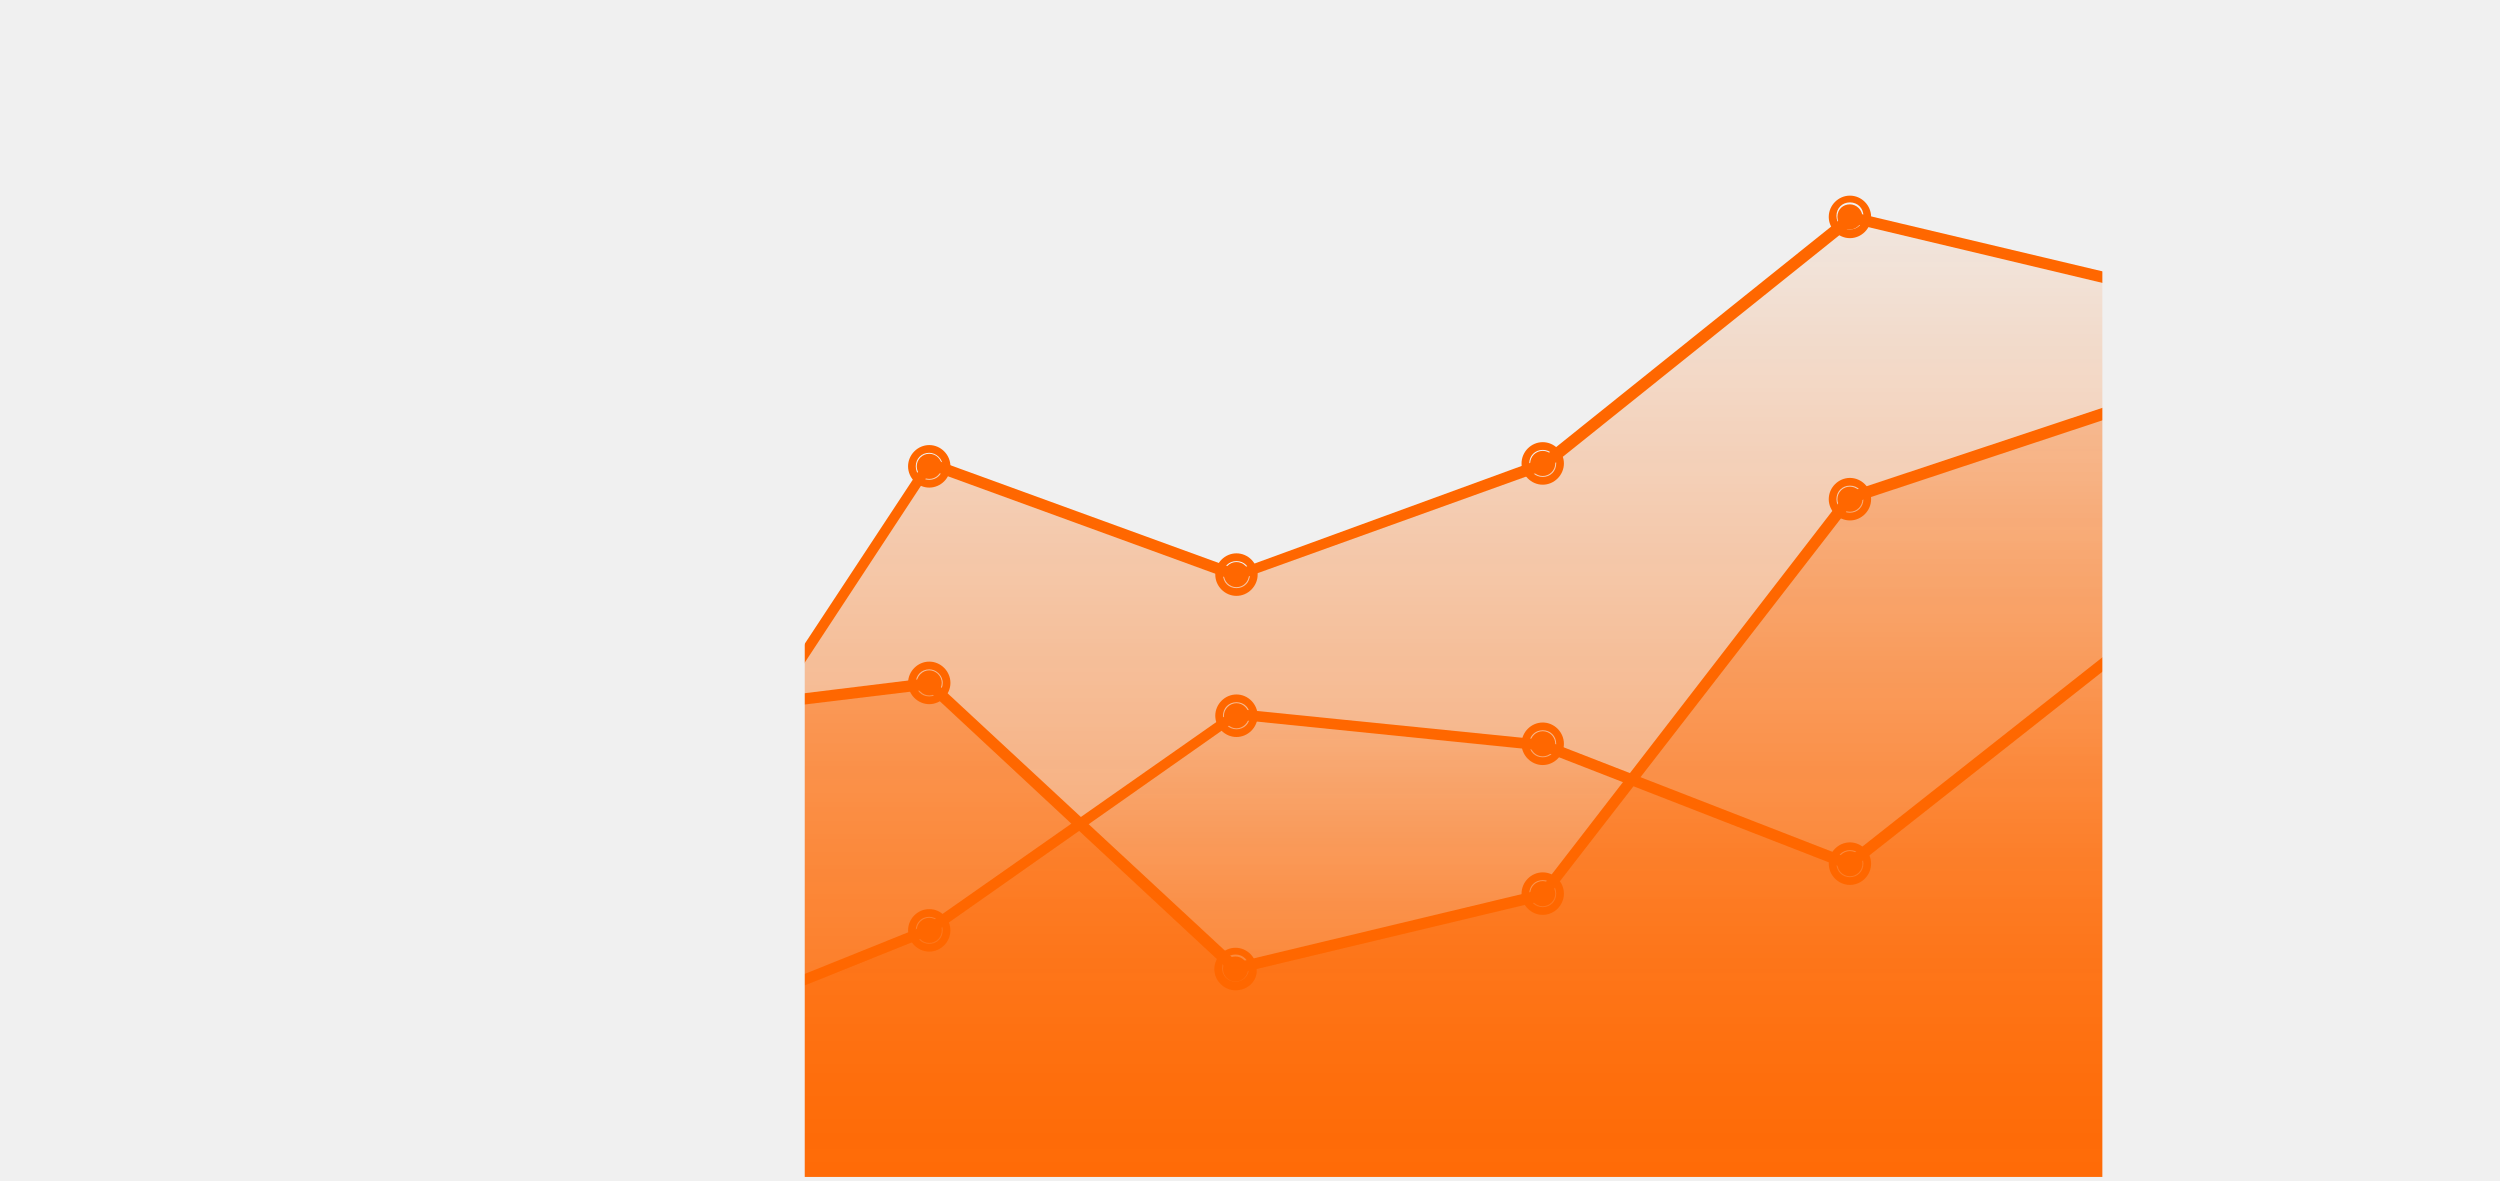
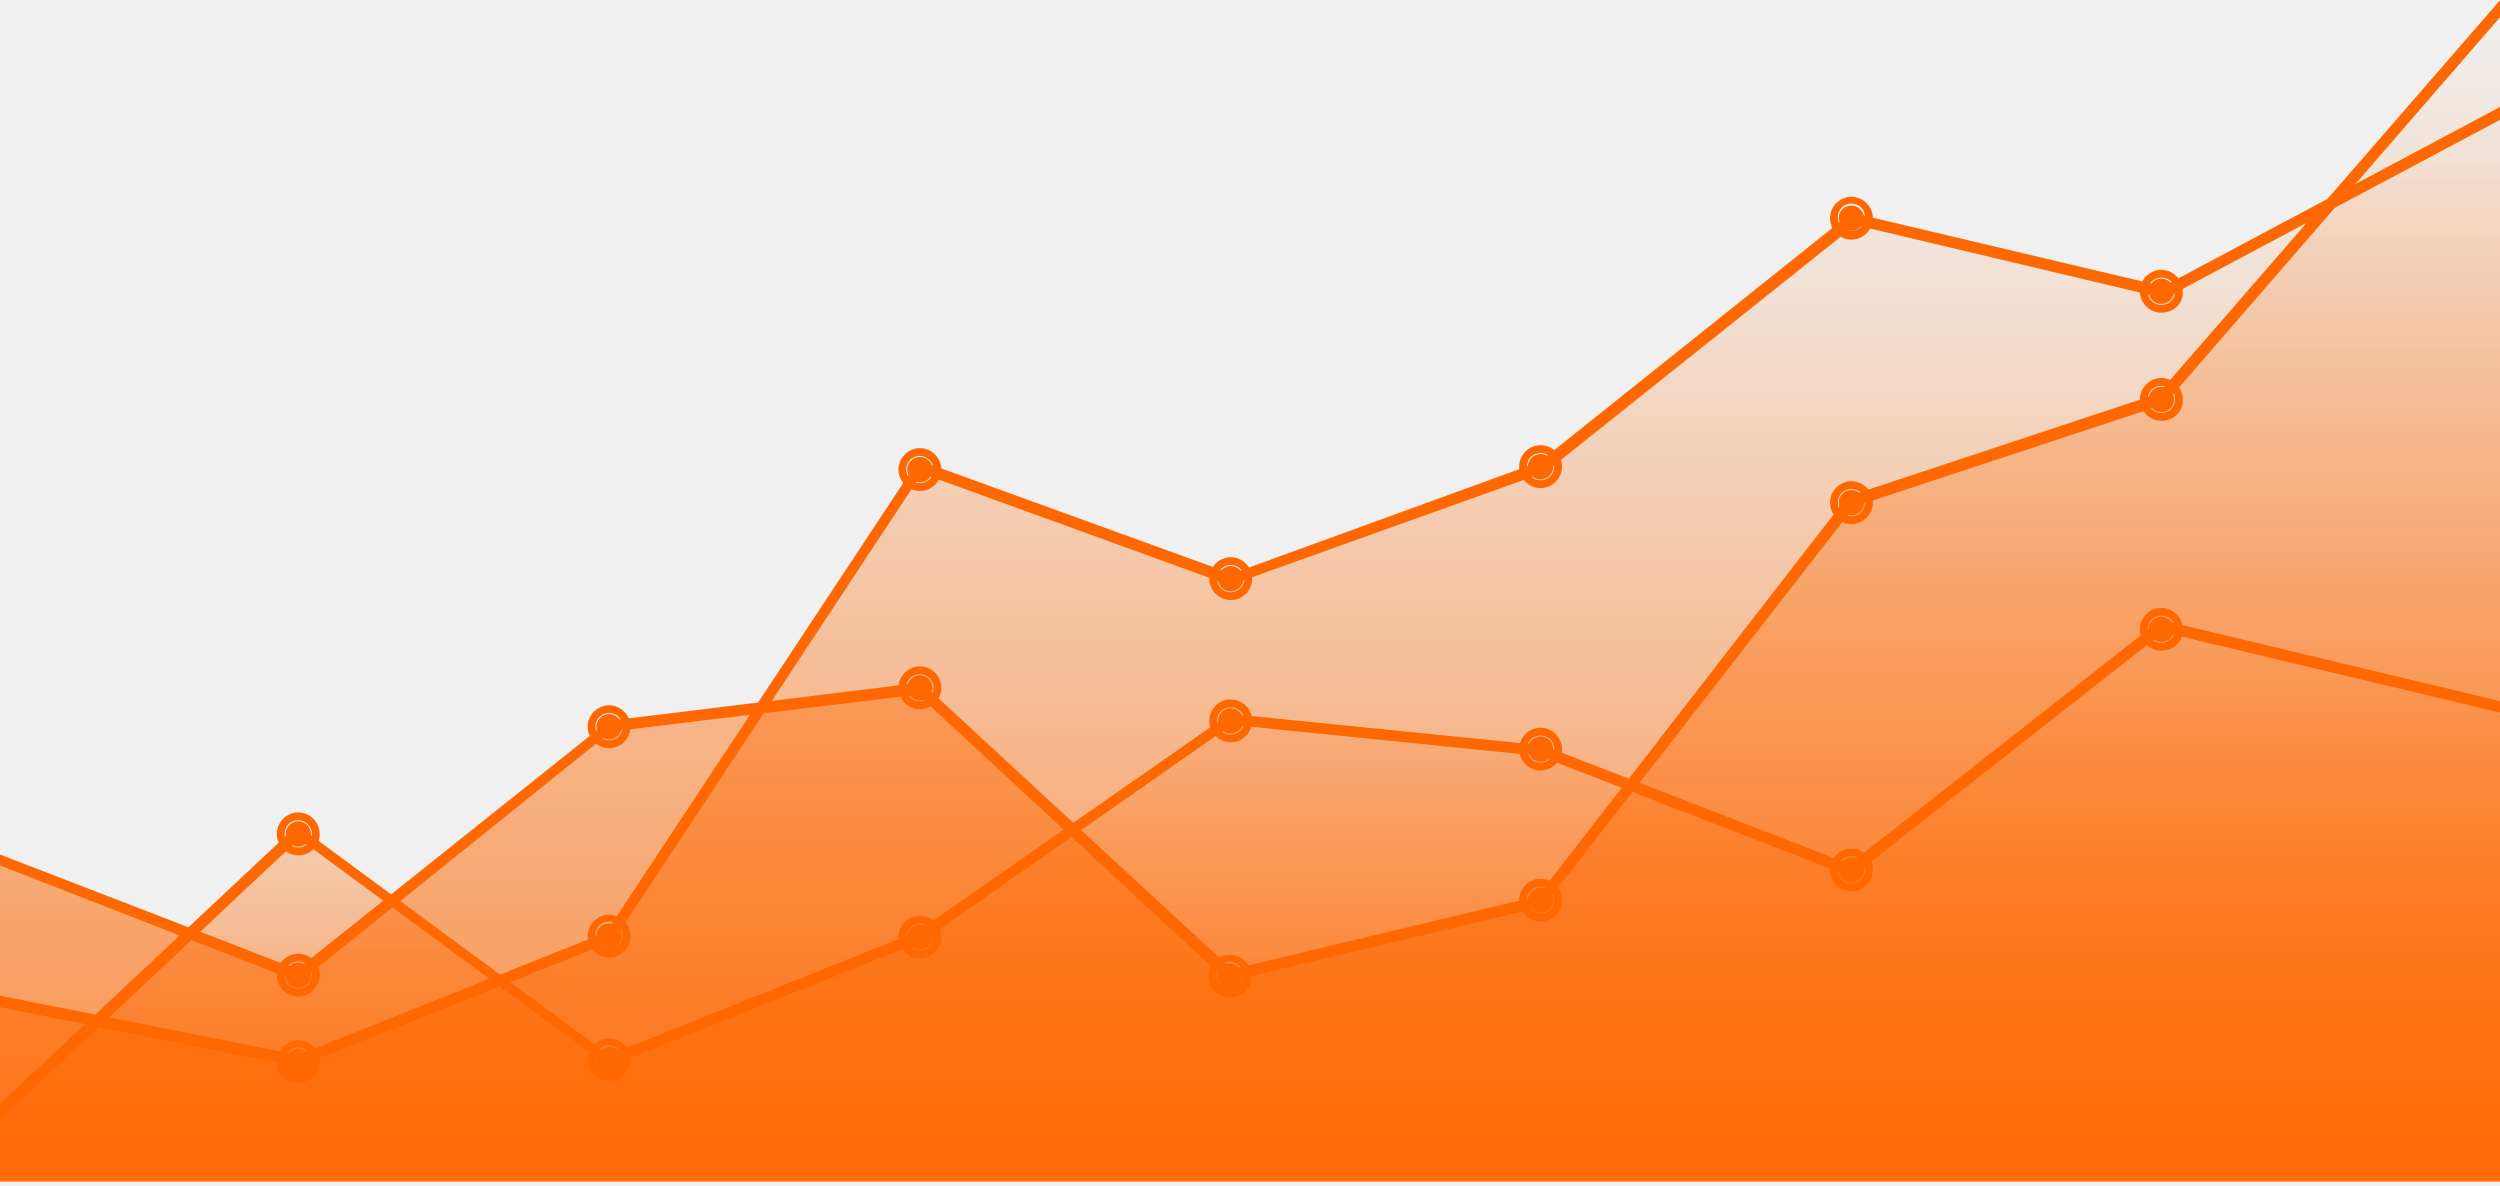
- <svg xmlns="http://www.w3.org/2000/svg" width="574" height="271" viewBox="0 0 574 271" fill="none">
-   <mask id="mask0" mask-type="alpha" maskUnits="userSpaceOnUse" x="0" y="0" width="574" height="271">
+ <svg xmlns="http://www.w3.org/2000/svg" width="1280" height="607" viewBox="0 0 1280 607" fill="none">
+   <mask id="mask0" mask-type="alpha" maskUnits="userSpaceOnUse" x="-9" y="0" width="1294" height="607">
    <g clip-path="url(#clip0)">
-       <path d="M72.287 243.136H72.066L1.53 228.93C0.867 228.708 0.646 228.042 0.646 227.376C0.867 226.71 1.309 226.266 2.193 226.488L72.287 240.472L142.16 212.504L212.475 105.736C212.696 105.292 213.359 105.07 214.023 105.292L284.117 130.819L353.989 105.292L424.304 48.912C424.525 48.69 424.968 48.69 425.41 48.69L495.504 65.338L572.673 24.051C573.337 23.829 574 24.051 574.442 24.495C574.663 25.161 574.442 25.827 574 26.271L496.388 67.779C496.167 68.001 495.725 68.001 495.504 68.001L425.631 51.354L355.537 107.512C355.537 107.512 355.316 107.734 355.095 107.734L284.117 133.261C283.895 133.261 283.453 133.261 283.232 133.261L213.802 107.956L143.929 214.28C143.708 214.502 143.487 214.502 143.266 214.724L72.729 242.914C72.729 243.136 72.508 243.136 72.287 243.136Z" fill="#FF6700" />
-       <path d="M1.969 257.122C1.748 257.122 1.306 256.9 1.085 256.678C0.642 256.235 0.642 255.347 1.085 254.903L71.4 188.756C71.842 188.312 72.505 188.312 72.947 188.756L142.82 240.475L212.914 212.284L283.229 163.007C283.45 162.785 283.671 162.785 284.113 162.785L354.428 169.888H354.65L424.301 196.969L494.395 141.698C494.616 141.476 495.058 141.476 495.501 141.476L573.112 160.122C573.776 160.344 574.218 161.009 573.997 161.675C573.776 162.341 573.112 162.785 572.449 162.563L495.501 144.14L425.407 199.41C424.965 199.854 424.522 199.854 424.08 199.632L353.986 172.33L284.113 165.227L214.02 214.504L143.262 242.916C142.82 243.138 142.378 242.916 142.157 242.694L72.505 191.197L2.854 256.9C2.411 257.122 2.19 257.122 1.969 257.122Z" fill="#FF6700" />
-       <path opacity="0.7" d="M1.972 256.007L72.287 189.638L142.823 241.801L213.359 213.611L283.674 164.112L354.21 170.993L424.525 198.517L495.061 142.803L572.673 161.448V270.213H1.972V256.007Z" fill="url(#paint0_linear)" />
-       <path d="M283.676 223.598C283.455 223.598 283.013 223.376 282.792 223.376L212.919 158.339L143.267 166.774L73.174 223.376C72.731 223.598 72.289 223.82 71.847 223.598L1.532 196.074C0.868 195.852 0.426 195.186 0.647 194.52C0.868 193.854 1.532 193.632 2.195 193.854L72.068 220.934L142.162 164.776C142.162 164.554 142.383 164.554 142.604 164.332L213.14 155.675C213.582 155.675 213.803 155.675 214.025 155.897L284.118 220.934L353.549 204.287L423.643 113.501C423.864 113.279 424.085 113.057 424.306 113.057L494.4 89.75L571.791 0.296C572.233 -0.147 573.117 -0.369 573.56 0.075C574.002 0.518 574.223 1.406 573.781 1.85L496.169 91.748C495.948 91.97 495.948 91.97 495.727 92.192L425.412 115.499L355.097 206.284C355.097 206.506 354.876 206.728 354.433 206.728L283.897 223.598C283.897 223.598 283.897 223.598 283.676 223.598Z" fill="#FF6700" />
-       <path opacity="0.7" d="M1.974 194.971L72.289 222.496L142.825 165.671L213.361 157.014L283.676 222.496L354.212 205.626L424.748 114.396L495.063 91.089L572.675 1.414V270.219H1.974V194.971Z" fill="url(#paint1_linear)" />
-       <path d="M72.285 244.909C73.872 244.909 75.159 243.617 75.159 242.024C75.159 240.43 73.872 239.138 72.285 239.138C70.697 239.138 69.41 240.43 69.41 242.024C69.41 243.617 70.697 244.909 72.285 244.909Z" fill="#FF6700" />
-       <path d="M72.287 246.906C69.634 246.906 67.423 244.686 67.423 242.022C67.423 239.359 69.634 237.139 72.287 237.139C74.941 237.139 77.152 239.359 77.152 242.022C77.152 244.686 74.941 246.906 72.287 246.906ZM72.287 238.693C70.519 238.693 69.192 240.025 69.192 241.801C69.192 243.576 70.519 244.908 72.287 244.908C74.056 244.908 75.383 243.576 75.383 241.801C75.383 240.025 74.056 238.693 72.287 238.693Z" fill="#FF6700" />
-       <path d="M69.41 222.27C69.41 223.824 70.737 225.156 72.285 225.156C73.832 225.156 75.159 223.824 75.159 222.27C75.159 220.717 73.832 219.385 72.285 219.385C70.737 219.385 69.41 220.717 69.41 222.27Z" fill="#FF6700" />
-       <path d="M72.287 227.154C69.634 227.154 67.423 224.934 67.423 222.27C67.423 219.607 69.634 217.387 72.287 217.387C74.941 217.387 77.152 219.607 77.152 222.27C77.152 224.934 74.941 227.154 72.287 227.154ZM72.287 219.163C70.519 219.163 69.192 220.495 69.192 222.27C69.192 224.046 70.519 225.378 72.287 225.378C74.056 225.378 75.383 224.046 75.383 222.27C75.383 220.495 74.056 219.163 72.287 219.163Z" fill="#FF6700" />
-       <path d="M69.41 190.089C69.41 191.643 70.737 192.974 72.285 192.974C73.832 192.974 75.159 191.643 75.159 190.089C75.159 188.535 73.832 187.203 72.285 187.203C70.737 187.203 69.41 188.535 69.41 190.089Z" fill="#FF6700" />
-       <path d="M72.287 194.969C69.634 194.969 67.423 192.749 67.423 190.085C67.423 187.422 69.634 185.202 72.287 185.202C74.941 185.202 77.152 187.422 77.152 190.085C77.152 192.971 74.941 194.969 72.287 194.969ZM72.287 186.978C70.519 186.978 69.192 188.31 69.192 190.085C69.192 191.861 70.519 193.193 72.287 193.193C74.056 193.193 75.383 191.861 75.383 190.085C75.383 188.532 74.056 186.978 72.287 186.978Z" fill="#FF6700" />
-       <path d="M142.819 168.554C144.406 168.554 145.693 167.262 145.693 165.668C145.693 164.074 144.406 162.782 142.819 162.782C141.231 162.782 139.944 164.074 139.944 165.668C139.944 167.262 141.231 168.554 142.819 168.554Z" fill="#FF6700" />
-       <path d="M142.822 170.551C140.168 170.551 137.957 168.331 137.957 165.667C137.957 163.004 140.168 160.784 142.822 160.784C145.475 160.784 147.686 163.004 147.686 165.667C147.686 168.331 145.475 170.551 142.822 170.551ZM142.822 162.56C141.053 162.56 139.726 163.892 139.726 165.667C139.726 167.443 141.053 168.775 142.822 168.775C144.591 168.775 145.917 167.443 145.917 165.667C145.917 163.892 144.591 162.56 142.822 162.56Z" fill="#FF6700" />
-       <path d="M139.944 213.39C139.944 214.943 141.271 216.275 142.819 216.275C144.367 216.275 145.693 214.943 145.693 213.39C145.693 211.836 144.367 210.504 142.819 210.504C141.271 210.504 139.944 211.614 139.944 213.39Z" fill="#FF6700" />
-       <path d="M142.822 218.273C140.168 218.273 137.957 216.053 137.957 213.389C137.957 210.726 140.168 208.506 142.822 208.506C145.475 208.506 147.686 210.726 147.686 213.389C147.686 216.053 145.475 218.273 142.822 218.273ZM142.822 210.06C141.053 210.06 139.726 211.392 139.726 213.167C139.726 214.943 141.053 216.275 142.822 216.275C144.591 216.275 145.917 214.943 145.917 213.167C145.917 211.614 144.591 210.06 142.822 210.06Z" fill="#FF6700" />
-       <path d="M142.819 244.466C144.406 244.466 145.693 243.174 145.693 241.58C145.693 239.987 144.406 238.695 142.819 238.695C141.231 238.695 139.944 239.987 139.944 241.58C139.944 243.174 141.231 244.466 142.819 244.466Z" fill="#FF6700" />
-       <path d="M142.822 246.462C140.168 246.462 137.957 244.243 137.957 241.579C137.957 238.916 140.168 236.696 142.822 236.696C145.475 236.696 147.686 238.916 147.686 241.579C147.686 244.243 145.475 246.462 142.822 246.462ZM142.822 238.25C141.053 238.25 139.726 239.581 139.726 241.357C139.726 243.133 141.053 244.465 142.822 244.465C144.591 244.465 145.917 243.133 145.917 241.357C145.917 239.803 144.591 238.25 142.822 238.25Z" fill="#FF6700" />
-       <path d="M213.356 216.497C214.943 216.497 216.23 215.205 216.23 213.611C216.23 212.017 214.943 210.725 213.356 210.725C211.768 210.725 210.481 212.017 210.481 213.611C210.481 215.205 211.768 216.497 213.356 216.497Z" fill="#FF6700" />
-       <path d="M213.356 218.494C210.702 218.494 208.491 216.274 208.491 213.611C208.491 210.947 210.702 208.727 213.356 208.727C216.009 208.727 218.22 210.947 218.22 213.611C218.22 216.274 216.009 218.494 213.356 218.494ZM213.356 210.503C211.587 210.503 210.26 211.835 210.26 213.611C210.26 215.386 211.587 216.718 213.356 216.718C215.125 216.718 216.451 215.386 216.451 213.611C216.451 211.835 214.904 210.503 213.356 210.503Z" fill="#FF6700" />
-       <path d="M210.481 156.791C210.481 158.345 211.808 159.676 213.356 159.676C214.904 159.676 216.23 158.345 216.23 156.791C216.23 155.237 214.904 153.905 213.356 153.905C211.808 153.905 210.481 155.237 210.481 156.791Z" fill="#FF6700" />
-       <path d="M213.356 161.674C210.702 161.674 208.491 159.454 208.491 156.79C208.491 154.127 210.702 151.907 213.356 151.907C216.009 151.907 218.22 154.127 218.22 156.79C218.22 159.454 216.009 161.674 213.356 161.674ZM213.356 153.683C211.587 153.683 210.26 155.015 210.26 156.79C210.26 158.566 211.587 159.898 213.356 159.898C215.125 159.898 216.451 158.566 216.451 156.79C216.451 155.015 214.904 153.683 213.356 153.683Z" fill="#FF6700" />
-       <path d="M213.356 109.958C214.943 109.958 216.23 108.666 216.23 107.072C216.23 105.478 214.943 104.187 213.356 104.187C211.768 104.187 210.481 105.478 210.481 107.072C210.481 108.666 211.768 109.958 213.356 109.958Z" fill="#FF6700" />
-       <path d="M213.356 111.953C210.702 111.953 208.491 109.734 208.491 107.07C208.491 104.406 210.702 102.187 213.356 102.187C216.009 102.187 218.22 104.406 218.22 107.07C218.22 109.734 216.009 111.953 213.356 111.953ZM213.356 103.962C211.587 103.962 210.26 105.294 210.26 107.07C210.26 108.846 211.587 110.177 213.356 110.177C215.125 110.177 216.451 108.846 216.451 107.07C216.451 105.294 214.904 103.962 213.356 103.962Z" fill="#FF6700" />
-       <path d="M283.89 134.815C285.478 134.815 286.765 133.523 286.765 131.929C286.765 130.335 285.478 129.043 283.89 129.043C282.303 129.043 281.016 130.335 281.016 131.929C281.016 133.523 282.303 134.815 283.89 134.815Z" fill="#FF6700" />
-       <path d="M283.892 136.813C281.239 136.813 279.027 134.593 279.027 131.929C279.027 129.266 281.239 127.046 283.892 127.046C286.545 127.046 288.756 129.266 288.756 131.929C288.756 134.593 286.545 136.813 283.892 136.813ZM283.892 128.822C282.123 128.822 280.796 130.153 280.796 131.929C280.796 133.705 282.123 135.037 283.892 135.037C285.661 135.037 286.988 133.705 286.988 131.929C286.988 130.153 285.661 128.822 283.892 128.822Z" fill="#FF6700" />
-       <path d="M281.016 164.335C281.016 165.889 282.342 167.221 283.89 167.221C285.438 167.221 286.765 165.889 286.765 164.335C286.765 162.782 285.438 161.45 283.89 161.45C282.342 161.45 281.016 162.782 281.016 164.335Z" fill="#FF6700" />
-       <path d="M283.892 169.217C281.239 169.217 279.027 166.997 279.027 164.334C279.027 161.67 281.239 159.45 283.892 159.45C286.545 159.45 288.756 161.67 288.756 164.334C288.756 166.997 286.545 169.217 283.892 169.217ZM283.892 161.226C282.123 161.226 280.796 162.558 280.796 164.334C280.796 166.11 282.123 167.441 283.892 167.441C285.661 167.441 286.988 166.11 286.988 164.334C286.988 162.558 285.661 161.226 283.892 161.226Z" fill="#FF6700" />
-       <path d="M280.797 222.493C280.797 224.047 282.124 225.378 283.671 225.378C285.219 225.378 286.546 224.047 286.546 222.493C286.546 220.939 285.219 219.607 283.671 219.607C282.124 219.607 280.797 220.717 280.797 222.493Z" fill="#FF6700" />
-       <path d="M283.674 227.376C281.021 227.376 278.81 225.156 278.81 222.492C278.81 219.829 281.021 217.609 283.674 217.609C286.327 217.609 288.539 219.829 288.539 222.492C288.76 225.156 286.549 227.376 283.674 227.376ZM283.674 219.163C281.905 219.163 280.578 220.495 280.578 222.271C280.578 224.046 281.905 225.378 283.674 225.378C285.443 225.378 286.77 224.046 286.77 222.271C286.77 220.495 285.443 219.163 283.674 219.163Z" fill="#FF6700" />
-       <path d="M354.208 208.067C355.795 208.067 357.082 206.775 357.082 205.181C357.082 203.587 355.795 202.295 354.208 202.295C352.62 202.295 351.333 203.587 351.333 205.181C351.333 206.775 352.62 208.067 354.208 208.067Z" fill="#FF6700" />
-       <path d="M354.209 210.06C351.556 210.06 349.345 207.841 349.345 205.177C349.345 202.513 351.556 200.294 354.209 200.294C356.863 200.294 359.074 202.513 359.074 205.177C359.074 207.841 356.863 210.06 354.209 210.06ZM354.209 202.069C352.44 202.069 351.114 203.401 351.114 205.177C351.114 206.953 352.44 208.285 354.209 208.285C355.978 208.285 357.305 206.953 357.305 205.177C357.305 203.401 355.978 202.069 354.209 202.069Z" fill="#FF6700" />
-       <path d="M354.208 173.658C355.795 173.658 357.082 172.366 357.082 170.773C357.082 169.179 355.795 167.887 354.208 167.887C352.62 167.887 351.333 169.179 351.333 170.773C351.333 172.366 352.62 173.658 354.208 173.658Z" fill="#FF6700" />
-       <path d="M354.209 175.655C351.556 175.655 349.345 173.435 349.345 170.772C349.345 168.108 351.556 165.888 354.209 165.888C356.863 165.888 359.074 168.108 359.074 170.772C359.074 173.435 356.863 175.655 354.209 175.655ZM354.209 167.664C352.44 167.664 351.114 168.996 351.114 170.772C351.114 172.547 352.44 173.879 354.209 173.879C355.978 173.879 357.305 172.547 357.305 170.772C357.305 168.996 355.978 167.664 354.209 167.664Z" fill="#FF6700" />
-       <path d="M354.208 109.29C355.795 109.29 357.082 107.998 357.082 106.405C357.082 104.811 355.795 103.519 354.208 103.519C352.62 103.519 351.333 104.811 351.333 106.405C351.333 107.998 352.62 109.29 354.208 109.29Z" fill="#FF6700" />
-       <path d="M354.209 111.287C351.556 111.287 349.345 109.067 349.345 106.403C349.345 103.74 351.556 101.52 354.209 101.52C356.863 101.52 359.074 103.74 359.074 106.403C359.074 109.067 356.863 111.287 354.209 111.287ZM354.209 103.296C352.44 103.296 351.114 104.628 351.114 106.403C351.114 108.179 352.44 109.511 354.209 109.511C355.978 109.511 357.305 108.179 357.305 106.403C357.305 104.628 355.978 103.296 354.209 103.296Z" fill="#FF6700" />
-       <path d="M421.868 49.802C421.868 51.355 423.195 52.687 424.743 52.687C426.29 52.687 427.617 51.355 427.617 49.802C427.617 48.248 426.29 46.916 424.743 46.916C423.195 46.916 421.868 48.026 421.868 49.802Z" fill="#FF6700" />
-       <path d="M424.744 54.682C422.091 54.682 419.88 52.462 419.88 49.799C419.88 47.135 422.091 44.916 424.744 44.916C427.398 44.916 429.609 47.135 429.609 49.799C429.609 52.462 427.398 54.682 424.744 54.682ZM424.744 46.469C422.976 46.469 421.649 47.801 421.649 49.577C421.649 51.353 422.976 52.684 424.744 52.684C426.513 52.684 427.84 51.353 427.84 49.577C427.84 47.801 426.513 46.469 424.744 46.469Z" fill="#FF6700" />
-       <path d="M424.743 117.502C426.33 117.502 427.617 116.21 427.617 114.616C427.617 113.022 426.33 111.73 424.743 111.73C423.155 111.73 421.868 113.022 421.868 114.616C421.868 116.21 423.155 117.502 424.743 117.502Z" fill="#FF6700" />
-       <path d="M424.744 119.496C422.091 119.496 419.88 117.276 419.88 114.612C419.88 111.949 422.091 109.729 424.744 109.729C427.398 109.729 429.609 111.949 429.609 114.612C429.609 117.276 427.398 119.496 424.744 119.496ZM424.744 111.505C422.976 111.505 421.649 112.837 421.649 114.612C421.649 116.388 422.976 117.72 424.744 117.72C426.513 117.72 427.84 116.388 427.84 114.612C427.84 112.837 426.513 111.505 424.744 111.505Z" fill="#FF6700" />
-       <path d="M424.743 201.184C426.33 201.184 427.617 199.892 427.617 198.298C427.617 196.704 426.33 195.412 424.743 195.412C423.155 195.412 421.868 196.704 421.868 198.298C421.868 199.892 423.155 201.184 424.743 201.184Z" fill="#FF6700" />
-       <path d="M424.744 203.178C422.091 203.178 419.88 200.958 419.88 198.294C419.88 195.631 422.091 193.411 424.744 193.411C427.398 193.411 429.609 195.631 429.609 198.294C429.609 200.958 427.398 203.178 424.744 203.178ZM424.744 195.187C422.976 195.187 421.649 196.518 421.649 198.294C421.649 200.07 422.976 201.402 424.744 201.402C426.513 201.402 427.84 200.07 427.84 198.294C427.84 196.518 426.513 195.187 424.744 195.187Z" fill="#FF6700" />
-       <path d="M495.061 146.358C496.649 146.358 497.936 145.066 497.936 143.473C497.936 141.879 496.649 140.587 495.061 140.587C493.474 140.587 492.187 141.879 492.187 143.473C492.187 145.066 493.474 146.358 495.061 146.358Z" fill="#FF6700" />
-       <path d="M495.064 148.353C492.41 148.353 490.199 146.133 490.199 143.47C490.199 140.806 492.41 138.586 495.064 138.586C497.717 138.586 499.928 140.806 499.928 143.47C500.149 146.133 497.938 148.353 495.064 148.353ZM495.064 140.362C493.295 140.362 491.968 141.694 491.968 143.47C491.968 145.246 493.295 146.577 495.064 146.577C496.833 146.577 498.159 145.246 498.159 143.47C498.381 141.694 496.833 140.362 495.064 140.362Z" fill="#FF6700" />
-       <path d="M495.061 93.969C496.649 93.969 497.936 92.677 497.936 91.083C497.936 89.489 496.649 88.197 495.061 88.197C493.474 88.197 492.187 89.489 492.187 91.083C492.187 92.677 493.474 93.969 495.061 93.969Z" fill="#FF6700" />
-       <path d="M495.064 95.966C492.41 95.966 490.199 93.747 490.199 91.083C490.199 88.419 492.41 86.2 495.064 86.2C497.717 86.2 499.928 88.419 499.928 91.083C500.149 93.747 497.938 95.966 495.064 95.966ZM495.064 87.975C493.295 87.975 491.968 89.307 491.968 91.083C491.968 92.859 493.295 94.191 495.064 94.191C496.833 94.191 498.159 92.859 498.159 91.083C498.381 89.307 496.833 87.975 495.064 87.975Z" fill="#FF6700" />
-       <path d="M495.062 69.335C496.65 69.335 497.937 68.043 497.937 66.45C497.937 64.856 496.65 63.564 495.062 63.564C493.474 63.564 492.188 64.856 492.188 66.45C492.188 68.043 493.474 69.335 495.062 69.335Z" fill="#FF6700" />
-       <path d="M495.064 71.33C492.41 71.33 490.199 69.11 490.199 66.446C490.199 63.783 492.41 61.563 495.064 61.563C497.717 61.563 499.928 63.783 499.928 66.446C500.149 69.11 497.938 71.33 495.064 71.33ZM495.064 63.339C493.295 63.339 491.968 64.671 491.968 66.446C491.968 68.222 493.295 69.554 495.064 69.554C496.833 69.554 498.159 68.222 498.159 66.446C498.381 64.671 496.833 63.339 495.064 63.339Z" fill="#FF6700" />
-       <path opacity="0.7" d="M1.972 227.595L72.287 241.801L142.823 213.611L213.359 106.621L283.674 132.148L354.21 106.621L424.746 50.019L495.061 66.667L572.673 25.158V270.213H1.972V227.595Z" fill="url(#paint2_linear)" />
+       <path d="M152.705 546.151H152.206L-6.94 514.23C-8.437 513.732 -8.936 512.235 -8.936 510.739C-8.437 509.243 -7.439 508.245 -5.443 508.744L152.705 540.166L310.354 477.322L469.001 237.414C469.5 236.417 470.996 235.918 472.493 236.417L630.641 293.775L788.29 236.417L946.937 109.73C947.436 109.231 948.434 109.231 949.431 109.231L1107.58 146.639L1281.69 53.868C1283.19 53.369 1284.69 53.868 1285.68 54.866C1286.18 56.362 1285.68 57.858 1284.69 58.856L1109.58 152.125C1109.08 152.624 1108.08 152.624 1107.58 152.624L949.93 115.216L791.782 241.405C791.782 241.405 791.284 241.903 790.785 241.903L630.641 299.262C630.142 299.262 629.144 299.262 628.645 299.262L471.994 242.402L314.345 481.312C313.846 481.81 313.347 481.81 312.848 482.309L153.702 545.653C153.702 546.151 153.204 546.151 152.705 546.151Z" fill="#FF6700" />
+       <path d="M-5.949 577.58C-6.448 577.58 -7.446 577.081 -7.945 576.583C-8.943 575.585 -8.943 573.59 -7.945 572.592L150.702 423.96C151.7 422.962 153.196 422.962 154.194 423.96L311.843 540.173L469.991 476.829L628.638 366.103C629.137 365.604 629.636 365.604 630.634 365.604L789.281 381.564H789.78L946.93 442.414L1105.08 318.221C1105.58 317.722 1106.57 317.722 1107.57 317.722L1282.68 359.619C1284.18 360.117 1285.18 361.614 1284.68 363.11C1284.18 364.606 1282.68 365.604 1281.19 365.105L1107.57 323.707L949.424 447.9C948.426 448.898 947.429 448.898 946.431 448.399L788.283 387.051L630.634 371.09L472.486 481.817L312.841 545.659C311.843 546.158 310.845 545.659 310.347 545.16L153.196 429.446L-3.954 577.081C-4.952 577.58 -5.451 577.58 -5.949 577.58Z" fill="#FF6700" />
+       <path opacity="0.7" d="M-5.941 575.075L152.705 425.943L311.851 543.153L470.997 479.81L629.644 368.585L788.79 384.047L947.437 445.894L1106.58 320.703L1281.69 362.6V606.996H-5.941V575.075Z" fill="url(#paint0_linear)" />
+       <path d="M629.648 502.253C629.149 502.253 628.151 501.754 627.652 501.754L470.003 355.616L312.853 374.569L154.705 501.754C153.707 502.253 152.709 502.752 151.712 502.253L-6.935 440.406C-8.432 439.907 -9.43 438.411 -8.931 436.915C-8.432 435.418 -6.935 434.92 -5.439 435.418L152.211 496.268L310.359 370.08C310.359 369.581 310.857 369.581 311.356 369.082L470.502 349.63C471.5 349.63 471.999 349.63 472.498 350.129L630.646 496.268L787.297 458.86L945.445 254.865C945.944 254.366 946.443 253.867 946.942 253.867L1105.09 201.496L1279.7 0.493C1280.7 -0.504 1282.69 -1.003 1283.69 -0.006C1284.69 0.992 1285.19 2.987 1284.19 3.985L1109.08 205.985C1108.58 206.484 1108.58 206.484 1108.08 206.983L949.436 259.353L790.789 463.349C790.789 463.848 790.29 464.347 789.293 464.347L630.147 502.253C630.147 502.253 630.147 502.253 629.648 502.253Z" fill="#FF6700" />
+       <path opacity="0.7" d="M-5.938 437.926L152.709 499.773L311.855 372.088L471.001 352.637L629.648 499.773L788.794 461.867L947.939 256.873L1106.59 204.503L1281.7 3V607.008H-5.938V437.926Z" fill="url(#paint1_linear)" />
+       <path d="M152.7 550.137C156.282 550.137 159.186 547.234 159.186 543.653C159.186 540.072 156.282 537.169 152.7 537.169C149.119 537.169 146.215 540.072 146.215 543.653C146.215 547.234 149.119 550.137 152.7 550.137Z" fill="#FF6700" />
+       <path d="M152.704 554.623C146.717 554.623 141.729 549.636 141.729 543.651C141.729 537.665 146.717 532.678 152.704 532.678C158.691 532.678 163.68 537.665 163.68 543.651C163.68 549.636 158.691 554.623 152.704 554.623ZM152.704 536.169C148.713 536.169 145.72 539.162 145.72 543.152C145.72 547.142 148.713 550.135 152.704 550.135C156.695 550.135 159.689 547.142 159.689 543.152C159.689 539.162 156.695 536.169 152.704 536.169Z" fill="#FF6700" />
+       <path d="M146.215 499.267C146.215 502.759 149.208 505.751 152.7 505.751C156.193 505.751 159.186 502.759 159.186 499.267C159.186 495.776 156.193 492.783 152.7 492.783C149.208 492.783 146.215 495.776 146.215 499.267Z" fill="#FF6700" />
+       <path d="M152.704 510.24C146.717 510.24 141.729 505.252 141.729 499.267C141.729 493.282 146.717 488.294 152.704 488.294C158.691 488.294 163.68 493.282 163.68 499.267C163.68 505.252 158.691 510.24 152.704 510.24ZM152.704 492.284C148.713 492.284 145.72 495.277 145.72 499.267C145.72 503.257 148.713 506.25 152.704 506.25C156.695 506.25 159.689 503.257 159.689 499.267C159.689 495.277 156.695 492.284 152.704 492.284Z" fill="#FF6700" />
+       <path d="M146.215 426.955C146.215 430.446 149.208 433.439 152.7 433.439C156.193 433.439 159.186 430.446 159.186 426.955C159.186 423.463 156.193 420.471 152.7 420.471C149.208 420.471 146.215 423.463 146.215 426.955Z" fill="#FF6700" />
+       <path d="M152.704 437.921C146.717 437.921 141.729 432.933 141.729 426.948C141.729 420.963 146.717 415.975 152.704 415.975C158.691 415.975 163.68 420.963 163.68 426.948C163.68 433.432 158.691 437.921 152.704 437.921ZM152.704 419.965C148.713 419.965 145.72 422.958 145.72 426.948C145.72 430.938 148.713 433.931 152.704 433.931C156.695 433.931 159.689 430.938 159.689 426.948C159.689 423.457 156.695 419.965 152.704 419.965Z" fill="#FF6700" />
+       <path d="M311.839 378.566C315.421 378.566 318.325 375.663 318.325 372.082C318.325 368.501 315.421 365.598 311.839 365.598C308.257 365.598 305.354 368.501 305.354 372.082C305.354 375.663 308.257 378.566 311.839 378.566Z" fill="#FF6700" />
+       <path d="M311.843 383.053C305.856 383.053 300.867 378.065 300.867 372.08C300.867 366.095 305.856 361.107 311.843 361.107C317.829 361.107 322.818 366.095 322.818 372.08C322.818 378.065 317.829 383.053 311.843 383.053ZM311.843 365.097C307.852 365.097 304.858 368.09 304.858 372.08C304.858 376.07 307.852 379.063 311.843 379.063C315.834 379.063 318.827 376.07 318.827 372.08C318.827 368.09 315.834 365.097 311.843 365.097Z" fill="#FF6700" />
+       <path d="M305.354 479.313C305.354 482.804 308.347 485.797 311.839 485.797C315.331 485.797 318.325 482.804 318.325 479.313C318.325 475.822 315.331 472.829 311.839 472.829C308.347 472.829 305.354 475.323 305.354 479.313Z" fill="#FF6700" />
+       <path d="M311.843 490.285C305.856 490.285 300.867 485.297 300.867 479.312C300.867 473.327 305.856 468.339 311.843 468.339C317.829 468.339 322.818 473.327 322.818 479.312C322.818 485.297 317.829 490.285 311.843 490.285ZM311.843 471.831C307.852 471.831 304.858 474.823 304.858 478.813C304.858 482.804 307.852 485.796 311.843 485.796C315.834 485.796 318.827 482.804 318.827 478.813C318.827 475.322 315.834 471.831 311.843 471.831Z" fill="#FF6700" />
+       <path d="M311.839 549.141C315.421 549.141 318.325 546.238 318.325 542.657C318.325 539.076 315.421 536.173 311.839 536.173C308.257 536.173 305.354 539.076 305.354 542.657C305.354 546.238 308.257 549.141 311.839 549.141Z" fill="#FF6700" />
+       <path d="M311.843 553.627C305.856 553.627 300.867 548.64 300.867 542.655C300.867 536.669 305.856 531.682 311.843 531.682C317.829 531.682 322.818 536.669 322.818 542.655C322.818 548.64 317.829 553.627 311.843 553.627ZM311.843 535.173C307.852 535.173 304.858 538.166 304.858 542.156C304.858 546.146 307.852 549.139 311.843 549.139C315.834 549.139 318.827 546.146 318.827 542.156C318.827 538.664 315.834 535.173 311.843 535.173Z" fill="#FF6700" />
+       <path d="M470.986 486.293C474.567 486.293 477.471 483.39 477.471 479.809C477.471 476.228 474.567 473.325 470.986 473.325C467.404 473.325 464.5 476.228 464.5 479.809C464.5 483.39 467.404 486.293 470.986 486.293Z" fill="#FF6700" />
+       <path d="M470.989 490.781C465.003 490.781 460.014 485.793 460.014 479.808C460.014 473.823 465.003 468.835 470.989 468.835C476.976 468.835 481.965 473.823 481.965 479.808C481.965 485.793 476.976 490.781 470.989 490.781ZM470.989 472.825C466.998 472.825 464.005 475.818 464.005 479.808C464.005 483.798 466.998 486.791 470.989 486.791C474.98 486.791 477.974 483.798 477.974 479.808C477.974 475.818 474.481 472.825 470.989 472.825Z" fill="#FF6700" />
+       <path d="M464.5 352.135C464.5 355.626 467.493 358.619 470.986 358.619C474.478 358.619 477.471 355.626 477.471 352.135C477.471 348.643 474.478 345.651 470.986 345.651C467.493 345.651 464.5 348.643 464.5 352.135Z" fill="#FF6700" />
+       <path d="M470.989 363.106C465.003 363.106 460.014 358.118 460.014 352.133C460.014 346.148 465.003 341.16 470.989 341.16C476.976 341.16 481.965 346.148 481.965 352.133C481.965 358.118 476.976 363.106 470.989 363.106ZM470.989 345.15C466.998 345.15 464.005 348.143 464.005 352.133C464.005 356.123 466.998 359.116 470.989 359.116C474.98 359.116 477.974 356.123 477.974 352.133C477.974 348.143 474.481 345.15 470.989 345.15Z" fill="#FF6700" />
+       <path d="M470.986 246.901C474.567 246.901 477.471 243.998 477.471 240.417C477.471 236.836 474.567 233.933 470.986 233.933C467.404 233.933 464.5 236.836 464.5 240.417C464.5 243.998 467.404 246.901 470.986 246.901Z" fill="#FF6700" />
+       <path d="M470.989 251.384C465.003 251.384 460.014 246.396 460.014 240.411C460.014 234.426 465.003 229.438 470.989 229.438C476.976 229.438 481.965 234.426 481.965 240.411C481.965 246.396 476.976 251.384 470.989 251.384ZM470.989 233.428C466.998 233.428 464.005 236.421 464.005 240.411C464.005 244.401 466.998 247.394 470.989 247.394C474.98 247.394 477.974 244.401 477.974 240.411C477.974 236.421 474.481 233.428 470.989 233.428Z" fill="#FF6700" />
+       <path d="M630.126 302.754C633.708 302.754 636.612 299.851 636.612 296.27C636.612 292.689 633.708 289.786 630.126 289.786C626.544 289.786 623.641 292.689 623.641 296.27C623.641 299.851 626.544 302.754 630.126 302.754Z" fill="#FF6700" />
+       <path d="M630.134 307.243C624.147 307.243 619.158 302.256 619.158 296.27C619.158 290.285 624.147 285.297 630.134 285.297C636.12 285.297 641.109 290.285 641.109 296.27C641.109 302.256 636.12 307.243 630.134 307.243ZM630.134 289.288C626.143 289.288 623.149 292.28 623.149 296.27C623.149 300.26 626.143 303.253 630.134 303.253C634.125 303.253 637.118 300.26 637.118 296.27C637.118 292.28 634.125 289.288 630.134 289.288Z" fill="#FF6700" />
+       <path d="M623.641 369.086C623.641 372.577 626.634 375.57 630.126 375.57C633.619 375.57 636.612 372.577 636.612 369.086C636.612 365.594 633.619 362.602 630.126 362.602C626.634 362.602 623.641 365.594 623.641 369.086Z" fill="#FF6700" />
+       <path d="M630.134 380.056C624.147 380.056 619.158 375.068 619.158 369.083C619.158 363.098 624.147 358.11 630.134 358.11C636.12 358.11 641.109 363.098 641.109 369.083C641.109 375.068 636.12 380.056 630.134 380.056ZM630.134 362.101C626.143 362.101 623.149 365.093 623.149 369.083C623.149 373.073 626.143 376.066 630.134 376.066C634.125 376.066 637.118 373.073 637.118 369.083C637.118 365.093 634.125 362.101 630.134 362.101Z" fill="#FF6700" />
+       <path d="M623.152 499.767C623.152 503.258 626.146 506.251 629.638 506.251C633.13 506.251 636.123 503.258 636.123 499.767C636.123 496.275 633.13 493.283 629.638 493.283C626.146 493.283 623.152 495.777 623.152 499.767Z" fill="#FF6700" />
+       <path d="M629.645 510.739C623.659 510.739 618.67 505.751 618.67 499.766C618.67 493.781 623.659 488.793 629.645 488.793C635.632 488.793 640.621 493.781 640.621 499.766C641.12 505.751 636.131 510.739 629.645 510.739ZM629.645 492.284C625.654 492.284 622.661 495.277 622.661 499.267C622.661 503.257 625.654 506.25 629.645 506.25C633.637 506.25 636.63 503.257 636.63 499.267C636.63 495.277 633.637 492.284 629.645 492.284Z" fill="#FF6700" />
+       <path d="M788.782 467.351C792.364 467.351 795.268 464.448 795.268 460.867C795.268 457.286 792.364 454.383 788.782 454.383C785.201 454.383 782.297 457.286 782.297 460.867C782.297 464.448 785.201 467.351 788.782 467.351Z" fill="#FF6700" />
+       <path d="M788.786 471.831C782.799 471.831 777.811 466.844 777.811 460.859C777.811 454.873 782.799 449.886 788.786 449.886C794.773 449.886 799.762 454.873 799.762 460.859C799.762 466.844 794.773 471.831 788.786 471.831ZM788.786 453.876C784.795 453.876 781.802 456.868 781.802 460.859C781.802 464.849 784.795 467.841 788.786 467.841C792.777 467.841 795.771 464.849 795.771 460.859C795.771 456.868 792.777 453.876 788.786 453.876Z" fill="#FF6700" />
+       <path d="M788.782 390.036C792.364 390.036 795.268 387.133 795.268 383.552C795.268 379.971 792.364 377.068 788.782 377.068C785.201 377.068 782.297 379.971 782.297 383.552C782.297 387.133 785.201 390.036 788.782 390.036Z" fill="#FF6700" />
+       <path d="M788.786 394.521C782.799 394.521 777.811 389.534 777.811 383.549C777.811 377.563 782.799 372.576 788.786 372.576C794.773 372.576 799.762 377.563 799.762 383.549C799.762 389.534 794.773 394.521 788.786 394.521ZM788.786 376.566C784.795 376.566 781.802 379.558 781.802 383.549C781.802 387.539 784.795 390.531 788.786 390.531C792.777 390.531 795.771 387.539 795.771 383.549C795.771 379.558 792.777 376.566 788.786 376.566Z" fill="#FF6700" />
+       <path d="M788.782 245.401C792.364 245.401 795.268 242.498 795.268 238.917C795.268 235.336 792.364 232.433 788.782 232.433C785.201 232.433 782.297 235.336 782.297 238.917C782.297 242.498 785.201 245.401 788.782 245.401Z" fill="#FF6700" />
+       <path d="M788.786 249.887C782.799 249.887 777.811 244.899 777.811 238.914C777.811 232.929 782.799 227.941 788.786 227.941C794.773 227.941 799.762 232.929 799.762 238.914C799.762 244.899 794.773 249.887 788.786 249.887ZM788.786 231.931C784.795 231.931 781.802 234.924 781.802 238.914C781.802 242.904 784.795 245.897 788.786 245.897C792.777 245.897 795.771 242.904 795.771 238.914C795.771 234.924 792.777 231.931 788.786 231.931Z" fill="#FF6700" />
+       <path d="M941.439 111.728C941.439 115.22 944.433 118.212 947.925 118.212C951.417 118.212 954.411 115.22 954.411 111.728C954.411 108.237 951.417 105.244 947.925 105.244C944.433 105.244 941.439 107.738 941.439 111.728Z" fill="#FF6700" />
+       <path d="M947.931 122.695C941.944 122.695 936.955 117.708 936.955 111.722C936.955 105.737 941.944 100.75 947.931 100.75C953.917 100.75 958.906 105.737 958.906 111.722C958.906 117.708 953.917 122.695 947.931 122.695ZM947.931 104.241C943.94 104.241 940.946 107.233 940.946 111.224C940.946 115.214 943.94 118.206 947.931 118.206C951.922 118.206 954.915 115.214 954.915 111.224C954.915 107.233 951.922 104.241 947.931 104.241Z" fill="#FF6700" />
+       <path d="M947.925 263.852C951.507 263.852 954.411 260.949 954.411 257.368C954.411 253.787 951.507 250.884 947.925 250.884C944.343 250.884 941.439 253.787 941.439 257.368C941.439 260.949 944.343 263.852 947.925 263.852Z" fill="#FF6700" />
+       <path d="M947.931 268.332C941.944 268.332 936.955 263.344 936.955 257.359C936.955 251.373 941.944 246.386 947.931 246.386C953.917 246.386 958.906 251.373 958.906 257.359C958.906 263.344 953.917 268.332 947.931 268.332ZM947.931 250.376C943.94 250.376 940.946 253.368 940.946 257.359C940.946 261.349 943.94 264.341 947.931 264.341C951.922 264.341 954.915 261.349 954.915 257.359C954.915 253.368 951.922 250.376 947.931 250.376Z" fill="#FF6700" />
+       <path d="M947.925 451.884C951.507 451.884 954.411 448.981 954.411 445.4C954.411 441.819 951.507 438.917 947.925 438.917C944.343 438.917 941.439 441.819 941.439 445.4C941.439 448.981 944.343 451.884 947.925 451.884Z" fill="#FF6700" />
+       <path d="M947.931 456.366C941.944 456.366 936.955 451.378 936.955 445.393C936.955 439.408 941.944 434.42 947.931 434.42C953.917 434.42 958.906 439.408 958.906 445.393C958.906 451.378 953.917 456.366 947.931 456.366ZM947.931 438.41C943.94 438.41 940.946 441.403 940.946 445.393C940.946 449.383 943.94 452.376 947.931 452.376C951.922 452.376 954.915 449.383 954.915 445.393C954.915 441.403 951.922 438.41 947.931 438.41Z" fill="#FF6700" />
+       <path d="M1106.58 328.691C1110.16 328.691 1113.06 325.788 1113.06 322.207C1113.06 318.626 1110.16 315.723 1106.58 315.723C1103 315.723 1100.09 318.626 1100.09 322.207C1100.09 325.788 1103 328.691 1106.58 328.691Z" fill="#FF6700" />
+       <path d="M1106.59 333.174C1100.6 333.174 1095.61 328.187 1095.61 322.201C1095.61 316.216 1100.6 311.229 1106.59 311.229C1112.57 311.229 1117.56 316.216 1117.56 322.201C1118.06 328.187 1113.07 333.174 1106.59 333.174ZM1106.59 315.219C1102.59 315.219 1099.6 318.211 1099.6 322.201C1099.6 326.192 1102.59 329.184 1106.59 329.184C1110.58 329.184 1113.57 326.192 1113.57 322.201C1114.07 318.211 1110.58 315.219 1106.59 315.219Z" fill="#FF6700" />
+       <path d="M1106.58 210.972C1110.16 210.972 1113.06 208.069 1113.06 204.488C1113.06 200.907 1110.16 198.004 1106.58 198.004C1103 198.004 1100.09 200.907 1100.09 204.488C1100.09 208.069 1103 210.972 1106.58 210.972Z" fill="#FF6700" />
+       <path d="M1106.59 215.461C1100.6 215.461 1095.61 210.474 1095.61 204.488C1095.61 198.503 1100.6 193.516 1106.59 193.516C1112.57 193.516 1117.56 198.503 1117.56 204.488C1118.06 210.474 1113.07 215.461 1106.59 215.461ZM1106.59 197.506C1102.59 197.506 1099.6 200.498 1099.6 204.488C1099.6 208.479 1102.59 211.471 1106.59 211.471C1110.58 211.471 1113.57 208.479 1113.57 204.488C1114.07 200.498 1110.58 197.506 1106.59 197.506Z" fill="#FF6700" />
+       <path d="M1106.58 155.621C1110.17 155.621 1113.07 152.718 1113.07 149.137C1113.07 145.556 1110.17 142.653 1106.58 142.653C1103 142.653 1100.1 145.556 1100.1 149.137C1100.1 152.718 1103 155.621 1106.58 155.621Z" fill="#FF6700" />
+       <path d="M1106.59 160.103C1100.6 160.103 1095.61 155.115 1095.61 149.13C1095.61 143.145 1100.6 138.157 1106.59 138.157C1112.57 138.157 1117.56 143.145 1117.56 149.13C1118.06 155.115 1113.07 160.103 1106.59 160.103ZM1106.59 142.147C1102.59 142.147 1099.6 145.14 1099.6 149.13C1099.6 153.12 1102.59 156.113 1106.59 156.113C1110.58 156.113 1113.57 153.12 1113.57 149.13C1114.07 145.14 1110.58 142.147 1106.59 142.147Z" fill="#FF6700" />
+       <path opacity="0.7" d="M-5.941 511.231L152.705 543.153L311.851 479.809L470.997 239.403L629.644 296.761L788.79 239.403L947.935 112.217L1106.58 149.625L1281.69 56.355V606.995H-5.941V511.231Z" fill="url(#paint2_linear)" />
    </g>
  </mask>
  <g mask="url(#mask0)">
-     <rect x="184.768" y="-28.873" width="297.934" height="299.157" fill="#FF6700" />
+     <rect y="-58" width="1280" height="663" fill="#FF6700" />
  </g>
  <defs>
-     <linearGradient id="paint0_linear" x1="287.282" y1="270.134" x2="287.282" y2="142.798" gradientUnits="userSpaceOnUse">
+     <linearGradient id="paint0_linear" x1="637.786" y1="606.816" x2="637.786" y2="320.693" gradientUnits="userSpaceOnUse">
      <stop stop-color="#FF6700" />
      <stop offset="1" stop-color="#FF6700" stop-opacity="0" />
    </linearGradient>
-     <linearGradient id="paint1_linear" x1="287.284" y1="270.139" x2="287.284" y2="1.32" gradientUnits="userSpaceOnUse">
+     <linearGradient id="paint1_linear" x1="637.79" y1="606.828" x2="637.79" y2="2.791" gradientUnits="userSpaceOnUse">
      <stop stop-color="#FF6700" />
      <stop offset="1" stop-color="#FF6700" stop-opacity="0" />
    </linearGradient>
-     <linearGradient id="paint2_linear" x1="287.283" y1="270.133" x2="287.283" y2="25.189" gradientUnits="userSpaceOnUse">
+     <linearGradient id="paint2_linear" x1="637.786" y1="606.815" x2="637.786" y2="56.425" gradientUnits="userSpaceOnUse">
      <stop stop-color="#FF6700" />
      <stop offset="1" stop-color="#FF6700" stop-opacity="0" />
    </linearGradient>
    <clipPath id="clip0">
-       <rect width="573.354" height="270.137" fill="white" transform="translate(0.645508 0.078125)" />
+       <rect width="1293.62" height="607" fill="white" transform="translate(-8.93555)" />
    </clipPath>
  </defs>
</svg>
